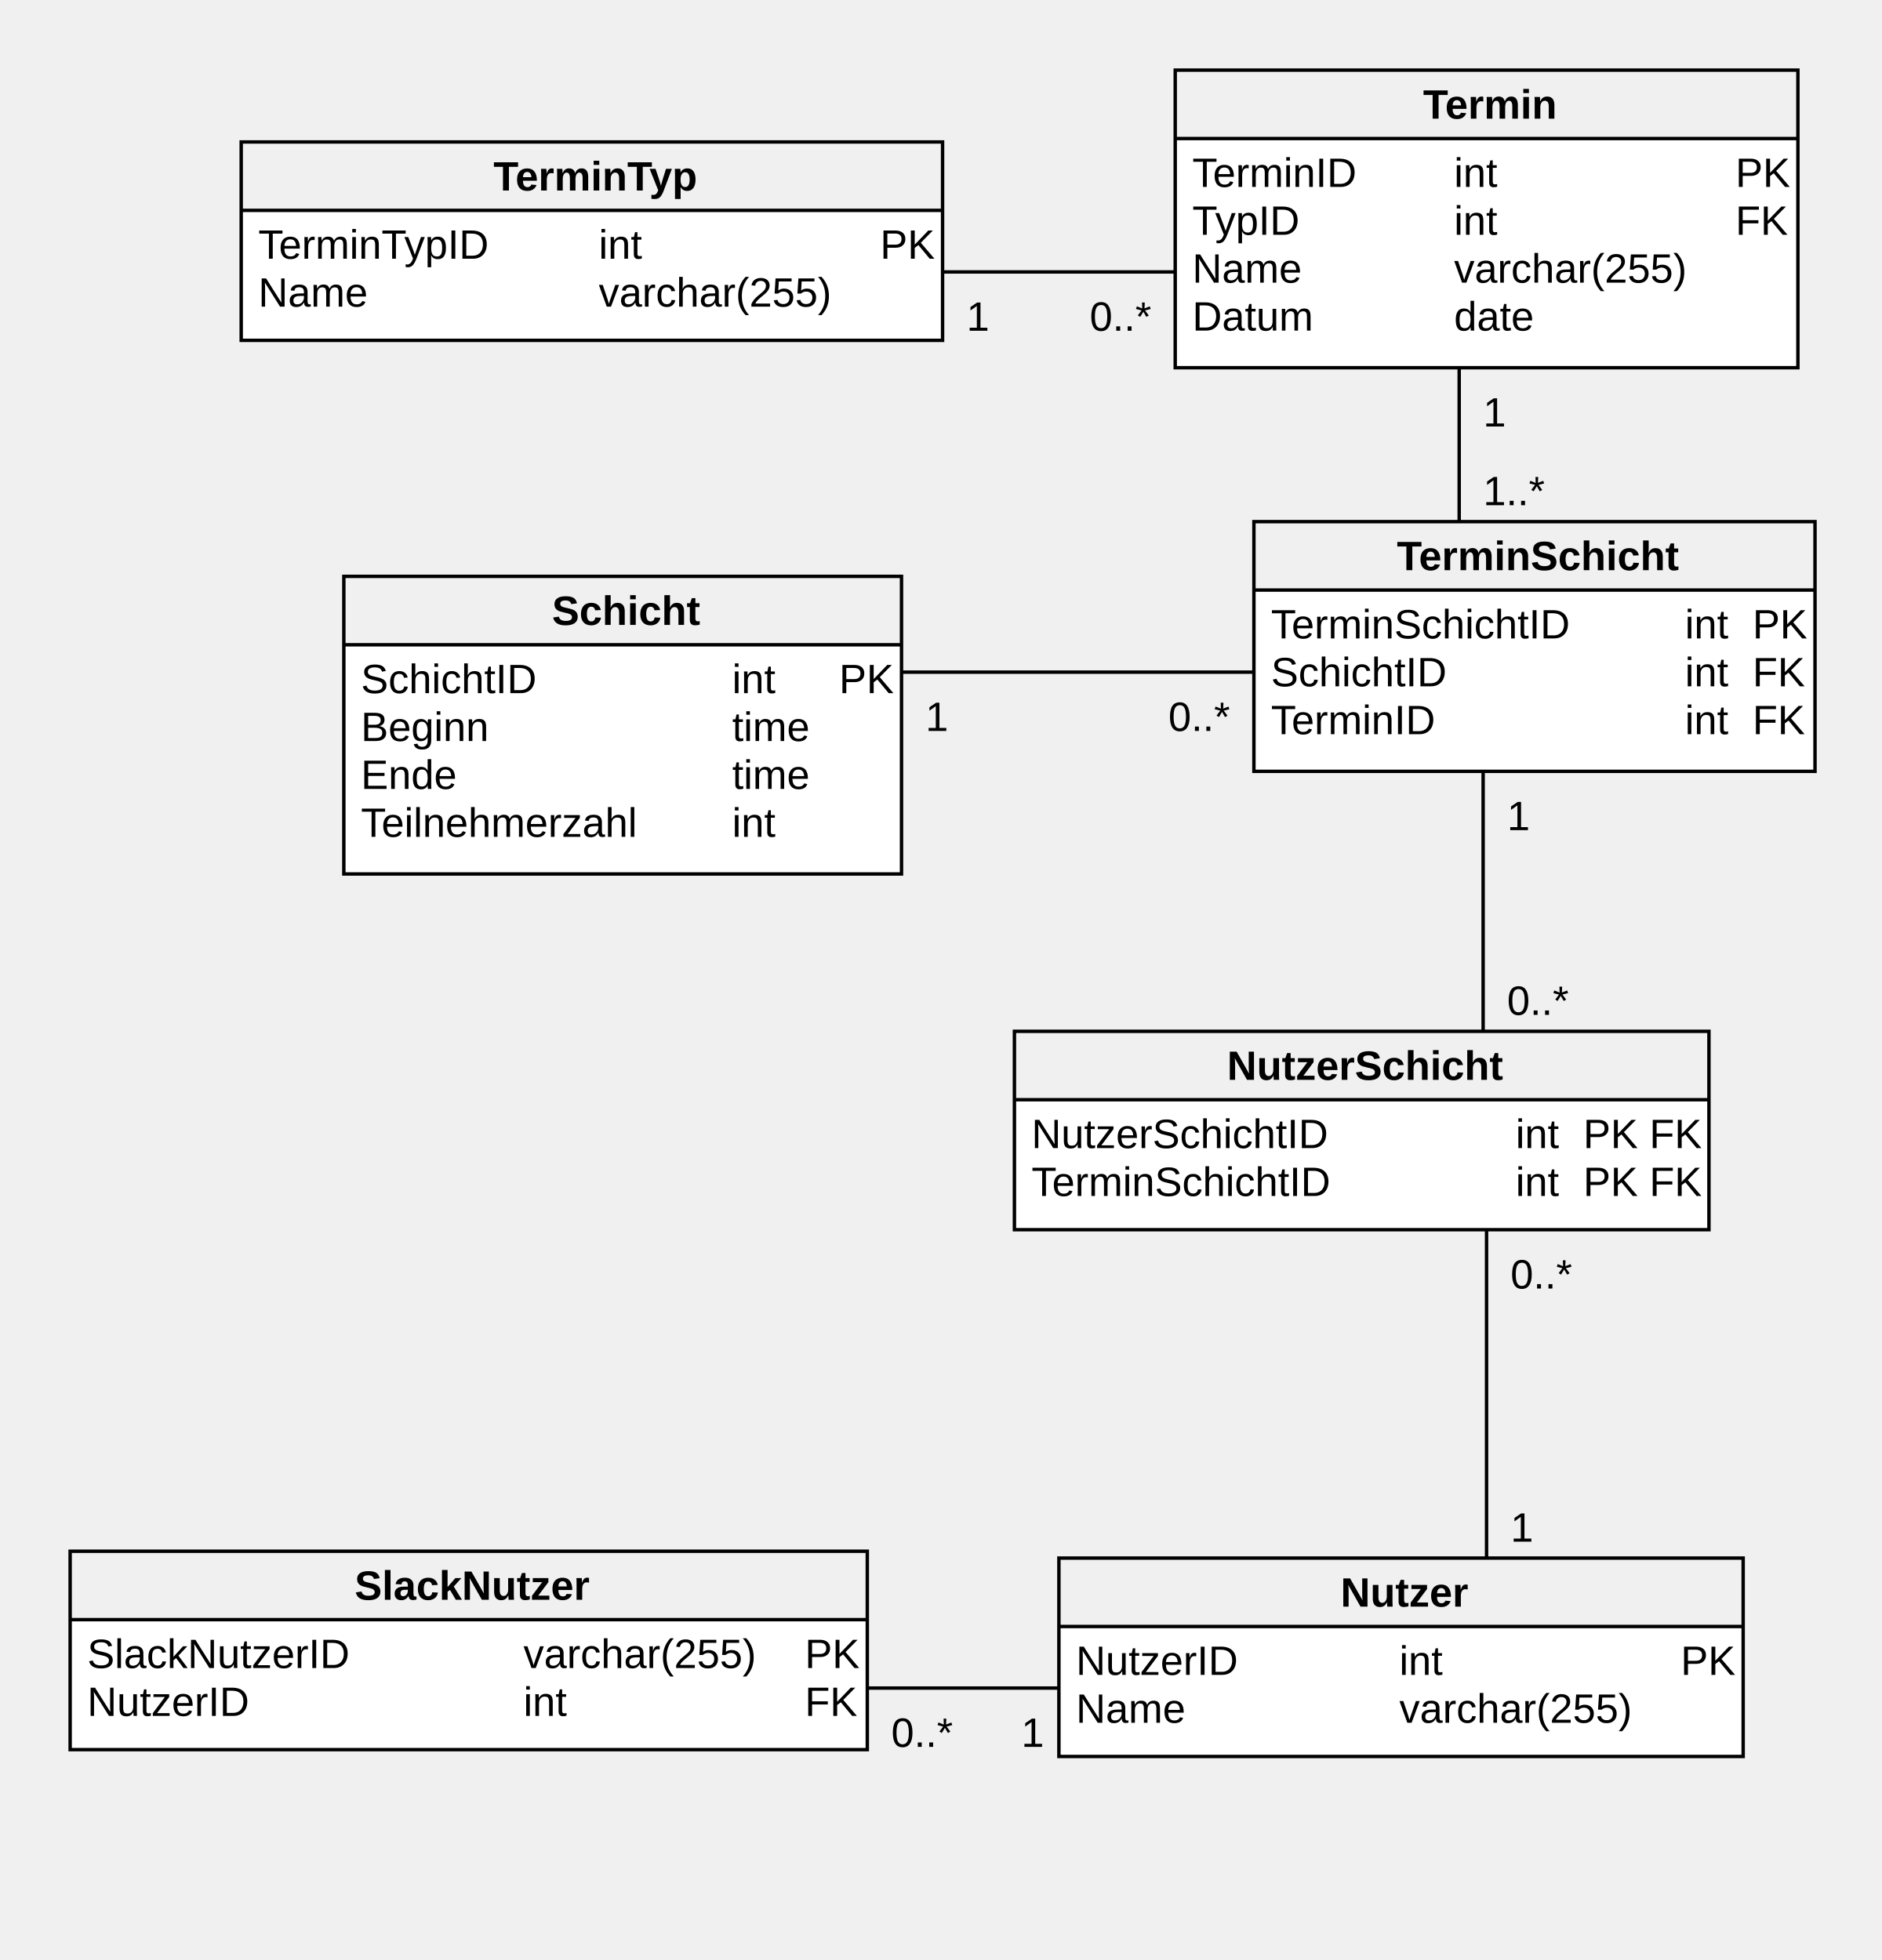
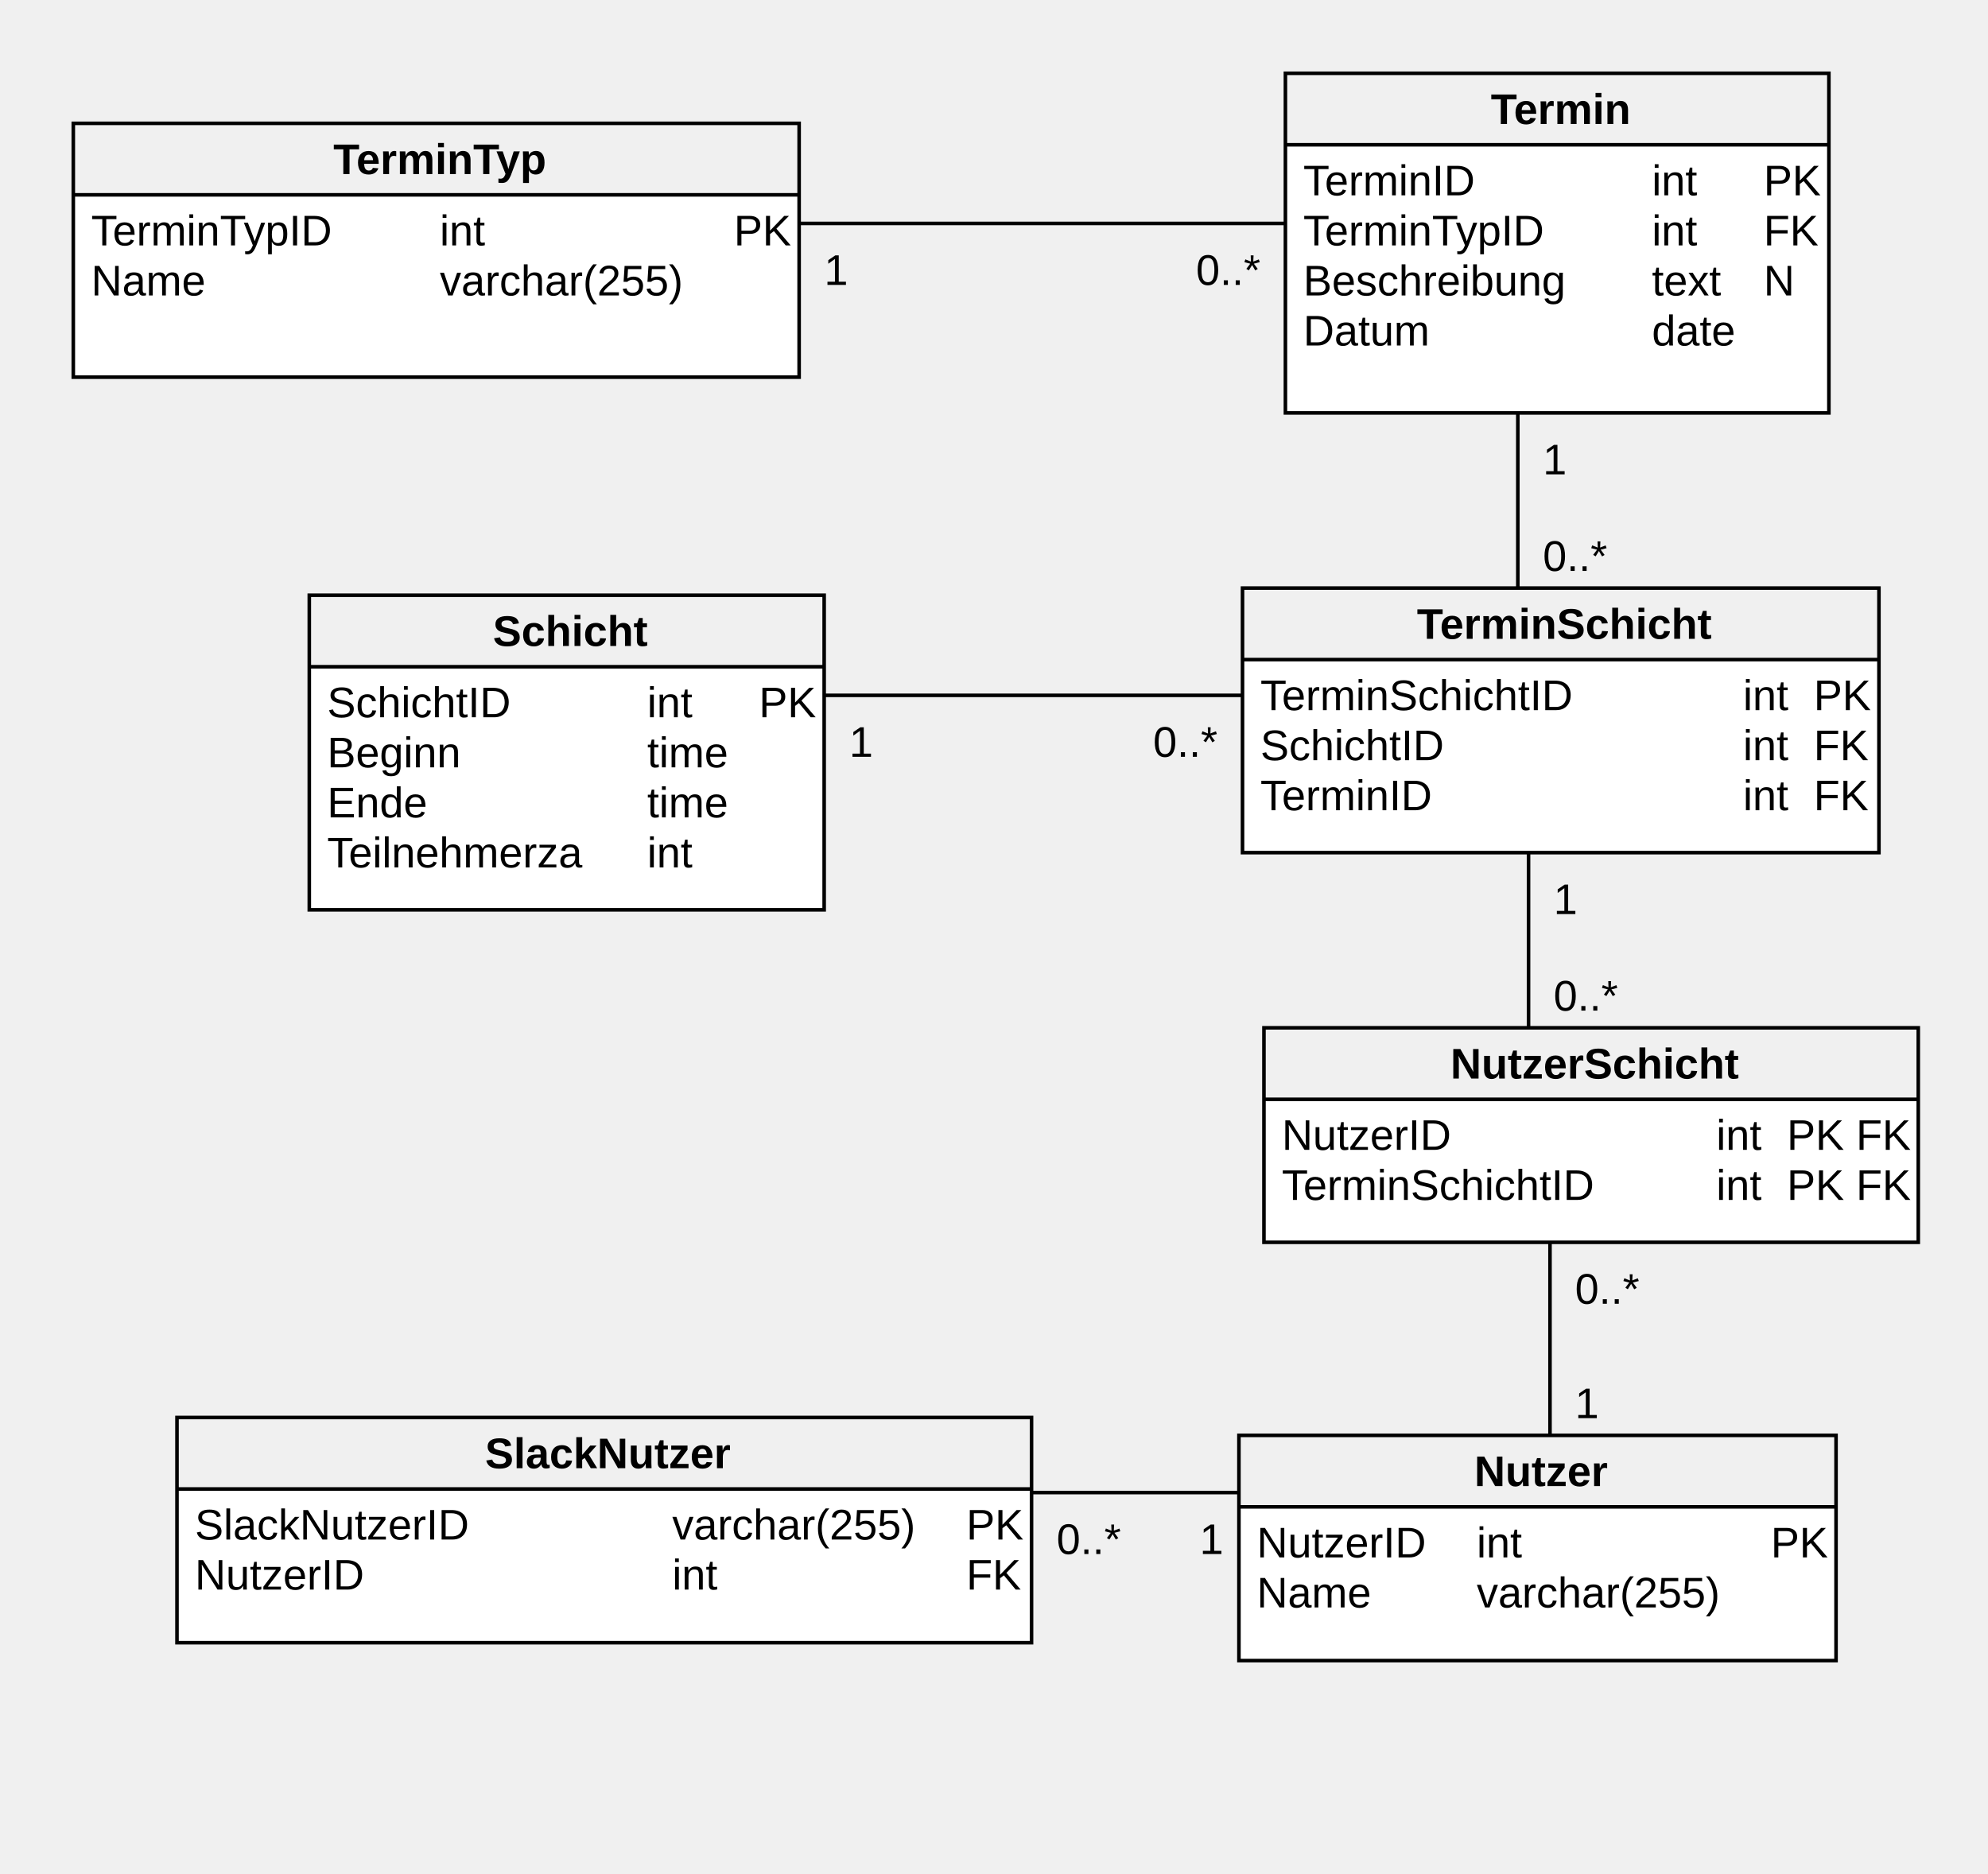
- <svg xmlns="http://www.w3.org/2000/svg" id="svg480" version="1.1" width="550.0" height="573.0">
+ <svg xmlns="http://www.w3.org/2000/svg" height="524.0" width="556.0" version="1.1" id="svg480">
  <defs id="defs484" />
-   <g transform="translate(0.5,0.5)" class="reference" id="g14">
-     <polyline points="118.0,66.0 118.0,79.0 427.0,79.0" id="polyline4" style="fill:none;stroke:#000000;stroke-linejoin:miter" />
-     <g transform="translate(317,85)" id="g8">
-       <text font-size="12" font-weight="400" x="1" y="11.191" id="text6" style="font-weight:400;font-size:12px;font-family:arial, sans-serif;fill:#000000">0..*</text>
-     </g>
-     <g transform="translate(281,85)" id="g12">
-       <text font-size="12" font-weight="400" x="1" y="11.191" id="text10" style="font-weight:400;font-size:12px;font-family:arial, sans-serif;fill:#000000">1</text>
-     </g>
-   </g>
-   <g transform="translate(0.5,0.5)" class="reference" id="g26">
-     <polyline points="236.0,196.0 351.0,196.0 351.0,196.0 384.0,196.0" id="polyline16" style="fill:none;stroke:#000000;stroke-linejoin:miter" />
-     <g transform="translate(340,202)" id="g20">
-       <text font-size="12" font-weight="400" x="1" y="11.191" id="text18" style="font-weight:400;font-size:12px;font-family:arial, sans-serif;fill:#000000">0..*</text>
-     </g>
-     <g transform="translate(269,202)" id="g24">
-       <text font-size="12" font-weight="400" x="1" y="11.191" id="text22" style="font-weight:400;font-size:12px;font-family:arial, sans-serif;fill:#000000">1</text>
-     </g>
-   </g>
-   <g transform="translate(0.5,0.5)" class="reference" id="g38">
-     <polyline points="395.0,481.0 433.0,481.0 433.0,493.0 152.0,493.0" id="polyline28" style="fill:none;stroke:#000000;stroke-linejoin:miter" />
-     <g transform="translate(259,499)" id="g32">
-       <text font-size="12" font-weight="400" x="1" y="11.191" id="text30" style="font-weight:400;font-size:12px;font-family:arial, sans-serif;fill:#000000">0..*</text>
-     </g>
-     <g transform="translate(297,499)" id="g36">
-       <text font-size="12" font-weight="400" x="1" y="11.191" id="text34" style="font-weight:400;font-size:12px;font-family:arial, sans-serif;fill:#000000">1</text>
-     </g>
-   </g>
-   <g transform="translate(0.5,0.5)" class="reference" id="g50">
-     <polyline points="434.0,489.0 434.0,436.0 434.0,436.0 434.0,338.0" id="polyline40" style="fill:none;stroke:#000000;stroke-linejoin:miter" />
-     <g transform="translate(440,365)" id="g44">
-       <text font-size="12" font-weight="400" x="1" y="11.191" id="text42" style="font-weight:400;font-size:12px;font-family:arial, sans-serif;fill:#000000">0..*</text>
-     </g>
-     <g transform="translate(440,439)" id="g48">
-       <text font-size="12" font-weight="400" x="1" y="11.191" id="text46" style="font-weight:400;font-size:12px;font-family:arial, sans-serif;fill:#000000">1</text>
-     </g>
-   </g>
-   <g transform="translate(0.5,0.5)" class="reference" id="g62">
-     <polyline points="457.0,85.0 457.0,91.0 426.0,91.0 426.0,194.0" id="polyline52" style="fill:none;stroke:#000000;stroke-linejoin:miter" />
-     <g transform="translate(432,136)" id="g56">
-       <text font-size="12" font-weight="400" x="1" y="11.191" id="text54" style="font-weight:400;font-size:12px;font-family:arial, sans-serif;fill:#000000">1..*</text>
-     </g>
-     <g transform="translate(432,113)" id="g60">
-       <text font-size="12" font-weight="400" x="1" y="11.191" id="text58" style="font-weight:400;font-size:12px;font-family:arial, sans-serif;fill:#000000">1</text>
-     </g>
-   </g>
-   <g transform="translate(0.5,0.5)" class="reference" id="g74">
-     <polyline points="432.0,205.0 433.0,205.0 433.0,328.0 325.0,328.0" id="polyline64" style="fill:none;stroke:#000000;stroke-linejoin:miter" />
-     <g transform="translate(439,285)" id="g68">
-       <text font-size="12" font-weight="400" x="1" y="11.191" id="text66" style="font-weight:400;font-size:12px;font-family:arial, sans-serif;fill:#000000">0..*</text>
-     </g>
-     <g transform="translate(439,231)" id="g72">
-       <text font-size="12" font-weight="400" x="1" y="11.191" id="text70" style="font-weight:400;font-size:12px;font-family:arial, sans-serif;fill:#000000">1</text>
-     </g>
-   </g>
-   <g class="table" transform="translate(309.5,455.5)" id="g120">
+   <g id="g14" class="reference" transform="translate(0.5,0.5)">
+     <polyline style="fill:none;stroke:#000000;stroke-linejoin:miter" id="polyline4" points="414.0,436.0 433.0,436.0 433.0,315.0 441.0,315.0" />
+     <g id="g8" transform="translate(439,353)">
+       <text style="font-weight:400;font-size:12px;font-family:arial, sans-serif;fill:#000000" id="text6" y="11.191" x="1" font-weight="400" font-size="12">0..*</text>
+     </g>
+     <g id="g12" transform="translate(439,385)">
+       <text style="font-weight:400;font-size:12px;font-family:arial, sans-serif;fill:#000000" id="text10" y="11.191" x="1" font-weight="400" font-size="12">1</text>
+     </g>
+   </g>
+   <g id="g26" class="reference" transform="translate(0.5,0.5)">
+     <polyline style="fill:none;stroke:#000000;stroke-linejoin:miter" id="polyline16" points="435.0,200.0 427.0,200.0 427.0,315.0" />
+     <g id="g20" transform="translate(433,271)">
+       <text style="font-weight:400;font-size:12px;font-family:arial, sans-serif;fill:#000000" id="text18" y="11.191" x="1" font-weight="400" font-size="12">0..*</text>
+     </g>
+     <g id="g24" transform="translate(433,244)">
+       <text style="font-weight:400;font-size:12px;font-family:arial, sans-serif;fill:#000000" id="text22" y="11.191" x="1" font-weight="400" font-size="12">1</text>
+     </g>
+   </g>
+   <g id="g38" class="reference" transform="translate(0.5,0.5)">
+     <polyline style="fill:none;stroke:#000000;stroke-linejoin:miter" id="polyline28" points="414.0,429.0 433.0,429.0 433.0,417.0 165.0,417.0" />
+     <g id="g32" transform="translate(294,423)">
+       <text style="font-weight:400;font-size:12px;font-family:arial, sans-serif;fill:#000000" id="text30" y="11.191" x="1" font-weight="400" font-size="12">0..*</text>
+     </g>
+     <g id="g36" transform="translate(334,423)">
+       <text style="font-weight:400;font-size:12px;font-family:arial, sans-serif;fill:#000000" id="text34" y="11.191" x="1" font-weight="400" font-size="12">1</text>
+     </g>
+   </g>
+   <g id="g50" class="reference" transform="translate(0.5,0.5)">
+     <polyline style="fill:none;stroke:#000000;stroke-linejoin:miter" id="polyline40" points="92.0,62.0 427.0,62.0 427.0,64.0" />
+     <g id="g44" transform="translate(333,68)">
+       <text style="font-weight:400;font-size:12px;font-family:arial, sans-serif;fill:#000000" id="text42" y="11.191" x="1" font-weight="400" font-size="12">0..*</text>
+     </g>
+     <g id="g48" transform="translate(229,68)">
+       <text style="font-weight:400;font-size:12px;font-family:arial, sans-serif;fill:#000000" id="text46" y="11.191" x="1" font-weight="400" font-size="12">1</text>
+     </g>
+   </g>
+   <g id="g62" class="reference" transform="translate(0.5,0.5)">
+     <polyline style="fill:none;stroke:#000000;stroke-linejoin:miter" id="polyline52" points="427.0,58.0 424.0,58.0 424.0,190.0 435.0,190.0" />
+     <g id="g56" transform="translate(430,148)">
+       <text style="font-weight:400;font-size:12px;font-family:arial, sans-serif;fill:#000000" id="text54" y="11.191" x="1" font-weight="400" font-size="12">0..*</text>
+     </g>
+     <g id="g60" transform="translate(430,121)">
+       <text style="font-weight:400;font-size:12px;font-family:arial, sans-serif;fill:#000000" id="text58" y="11.191" x="1" font-weight="400" font-size="12">1</text>
+     </g>
+   </g>
+   <g id="g74" class="reference" transform="translate(0.5,0.5)">
+     <polyline style="fill:none;stroke:#000000;stroke-linejoin:miter" id="polyline64" points="158.0,194.0 434.0,194.0 434.0,200.0" />
+     <g id="g68" transform="translate(321,200)">
+       <text style="font-weight:400;font-size:12px;font-family:arial, sans-serif;fill:#000000" id="text66" y="11.191" x="1" font-weight="400" font-size="12">0..*</text>
+     </g>
+     <g id="g72" transform="translate(236,200)">
+       <text style="font-weight:400;font-size:12px;font-family:arial, sans-serif;fill:#000000" id="text70" y="11.191" x="1" font-weight="400" font-size="12">1</text>
+     </g>
+   </g>
+   <g id="g120" transform="translate(346.5,401.5)" class="table">
    <g id="g78">
-       <rect height="20" width="200" id="rect76" x="0" y="0" style="fill:#f0f0f0" />
+       <rect style="fill:#f0f0f0" y="0" x="0" id="rect76" width="167" height="20" />
    </g>
    <g id="g82">
-       <text font-size="12" font-weight="700" x="101" y="14.191" id="text80" style="font-weight:700;font-size:12px;font-family:arial, sans-serif;text-anchor:middle;fill:#000000">Nutzer</text>
-     </g>
-     <g transform="translate(0,20)" id="g116">
-       <rect height="38" width="200" id="rect84" x="0" y="0" style="fill:#ffffff" />
-       <g transform="translate(4,3)" id="g94">
+       <text style="font-weight:700;font-size:12px;font-family:arial, sans-serif;text-anchor:middle;fill:#000000" id="text80" y="14.191" x="84.5" font-weight="700" font-size="12">Nutzer</text>
+     </g>
+     <g id="g116" transform="translate(0,20)">
+       <rect style="fill:#ffffff" y="0" x="0" id="rect84" width="167" height="43" />
+       <g id="g94" transform="translate(4,3)">
        <g id="g88">
-           <text font-size="12" font-weight="400" x="1" y="11.139" id="text86" style="font-weight:400;font-size:12px;font-family:arial, sans-serif;fill:#000000">NutzerID</text>
-         </g>
-         <g transform="translate(0,14)" id="g92">
-           <text font-size="12" font-weight="400" x="1" y="11.139" id="text90" style="font-weight:400;font-size:12px;font-family:arial, sans-serif;fill:#000000">Name</text>
-         </g>
-       </g>
-       <g transform="translate(98.5,3)" id="g104">
+           <text style="font-weight:400;font-size:12px;font-family:arial, sans-serif;fill:#000000" id="text86" y="11.139" x="1" font-weight="400" font-size="12">NutzerID</text>
+         </g>
+         <g id="g92" transform="translate(0,14)">
+           <text style="font-weight:400;font-size:12px;font-family:arial, sans-serif;fill:#000000" id="text90" y="11.139" x="1" font-weight="400" font-size="12">Name</text>
+         </g>
+       </g>
+       <g id="g104" transform="translate(65.5,3)">
        <g id="g98">
-           <text font-size="12" font-weight="400" x="1" y="11.139" id="text96" style="font-weight:400;font-size:12px;font-family:arial, sans-serif;fill:#000000">int</text>
-         </g>
-         <g transform="translate(0,14)" id="g102">
-           <text font-size="12" font-weight="400" x="1" y="11.139" id="text100" style="font-weight:400;font-size:12px;font-family:arial, sans-serif;fill:#000000">varchar(255)</text>
-         </g>
-       </g>
-       <g transform="translate(180.75,3)" id="g114">
+           <text style="font-weight:400;font-size:12px;font-family:arial, sans-serif;fill:#000000" id="text96" y="11.139" x="1" font-weight="400" font-size="12">int</text>
+         </g>
+         <g id="g102" transform="translate(0,14)">
+           <text style="font-weight:400;font-size:12px;font-family:arial, sans-serif;fill:#000000" id="text100" y="11.139" x="1" font-weight="400" font-size="12">varchar(255)</text>
+         </g>
+       </g>
+       <g id="g114" transform="translate(147.75,3)">
        <g id="g108">
-           <text font-size="12" font-weight="400" x="1" y="11.139" id="text106" style="font-weight:400;font-size:12px;font-family:arial, sans-serif;fill:#000000">PK</text>
-         </g>
-         <g transform="translate(0,14)" id="g112">
-           <text font-size="12" font-weight="400" x="1" y="11.139" id="text110" style="font-weight:400;font-size:12px;font-family:arial, sans-serif;fill:#000000" />
-         </g>
-       </g>
-     </g>
-     <polyline points="0.0,20.0 0.0,0.0 200.0,0.0 200.0,20.0 0.0,20.0 0.0,58.0 200.0,58.0 200.0,20.0" id="polyline118" style="fill:none;stroke:#000000;stroke-linejoin:miter" />
-   </g>
-   <g class="table" transform="translate(343.5,20.5)" id="g190">
+           <text style="font-weight:400;font-size:12px;font-family:arial, sans-serif;fill:#000000" id="text106" y="11.139" x="1" font-weight="400" font-size="12">PK</text>
+         </g>
+         <g id="g112" transform="translate(0,14)">
+           <text style="font-weight:400;font-size:12px;font-family:arial, sans-serif;fill:#000000" id="text110" y="11.139" x="1" font-weight="400" font-size="12" />
+         </g>
+       </g>
+     </g>
+     <polyline style="fill:none;stroke:#000000;stroke-linejoin:miter" id="polyline118" points="0.0,20.0 0.0,0.0 167.0,0.0 167.0,20.0 0.0,20.0 0.0,63.0 167.0,63.0 167.0,20.0" />
+   </g>
+   <g id="g166" transform="translate(353.5,287.5)" class="table">
    <g id="g124">
-       <rect height="20" width="182" id="rect122" x="0" y="0" style="fill:#f0f0f0" />
+       <rect style="fill:#f0f0f0" y="0" x="0" id="rect122" width="183" height="20" />
    </g>
    <g id="g128">
-       <text font-size="12" font-weight="700" x="92" y="14.191" id="text126" style="font-weight:700;font-size:12px;font-family:arial, sans-serif;text-anchor:middle;fill:#000000">Termin</text>
-     </g>
-     <g transform="translate(0,20)" id="g186">
-       <rect height="67" width="182" id="rect130" x="0" y="0" style="fill:#ffffff" />
-       <g transform="translate(4,3)" id="g148">
+       <text style="font-weight:700;font-size:12px;font-family:arial, sans-serif;text-anchor:middle;fill:#000000" id="text126" y="14.191" x="92.5" font-weight="700" font-size="12">NutzerSchicht</text>
+     </g>
+     <g id="g162" transform="translate(0,20)">
+       <rect style="fill:#ffffff" y="0" x="0" id="rect130" width="183" height="40" />
+       <g id="g140" transform="translate(4,3)">
        <g id="g134">
-           <text font-size="12" font-weight="400" x="1" y="11.139" id="text132" style="font-weight:400;font-size:12px;font-family:arial, sans-serif;fill:#000000">TerminID</text>
-         </g>
-         <g transform="translate(0,14)" id="g138">
-           <text font-size="12" font-weight="400" x="1" y="11.139" id="text136" style="font-weight:400;font-size:12px;font-family:arial, sans-serif;fill:#000000">TypID</text>
-         </g>
-         <g transform="translate(0,28)" id="g142">
-           <text font-size="12" font-weight="400" x="1" y="11.139" id="text140" style="font-weight:400;font-size:12px;font-family:arial, sans-serif;fill:#000000">Name</text>
-         </g>
-         <g transform="translate(0,42)" id="g146">
-           <text font-size="12" font-weight="400" x="1" y="11.139" id="text144" style="font-weight:400;font-size:12px;font-family:arial, sans-serif;fill:#000000">Datum</text>
-         </g>
-       </g>
-       <g transform="translate(80.5,3)" id="g166">
-         <g id="g152">
-           <text font-size="12" font-weight="400" x="1" y="11.139" id="text150" style="font-weight:400;font-size:12px;font-family:arial, sans-serif;fill:#000000">int</text>
-         </g>
-         <g transform="translate(0,14)" id="g156">
-           <text font-size="12" font-weight="400" x="1" y="11.139" id="text154" style="font-weight:400;font-size:12px;font-family:arial, sans-serif;fill:#000000">int</text>
-         </g>
-         <g transform="translate(0,28)" id="g160">
-           <text font-size="12" font-weight="400" x="1" y="11.139" id="text158" style="font-weight:400;font-size:12px;font-family:arial, sans-serif;fill:#000000">varchar(255)</text>
-         </g>
-         <g transform="translate(0,42)" id="g164">
-           <text font-size="12" font-weight="400" x="1" y="11.139" id="text162" style="font-weight:400;font-size:12px;font-family:arial, sans-serif;fill:#000000">date</text>
-         </g>
-       </g>
-       <g transform="translate(162.75,3)" id="g184">
-         <g id="g170">
-           <text font-size="12" font-weight="400" x="1" y="11.139" id="text168" style="font-weight:400;font-size:12px;font-family:arial, sans-serif;fill:#000000">PK</text>
-         </g>
-         <g transform="translate(0,14)" id="g174">
-           <text font-size="12" font-weight="400" x="1" y="11.139" id="text172" style="font-weight:400;font-size:12px;font-family:arial, sans-serif;fill:#000000">FK</text>
-         </g>
-         <g transform="translate(0,28)" id="g178">
-           <text font-size="12" font-weight="400" x="1" y="11.139" id="text176" style="font-weight:400;font-size:12px;font-family:arial, sans-serif;fill:#000000" />
-         </g>
-         <g transform="translate(0,42)" id="g182">
-           <text font-size="12" font-weight="400" x="1" y="11.139" id="text180" style="font-weight:400;font-size:12px;font-family:arial, sans-serif;fill:#000000" />
-         </g>
-       </g>
-     </g>
-     <polyline points="0.0,20.0 0.0,0.0 182.0,0.0 182.0,20.0 0.0,20.0 0.0,87.0 182.0,87.0 182.0,20.0" id="polyline188" style="fill:none;stroke:#000000;stroke-linejoin:miter" />
-   </g>
-   <g class="table" transform="translate(100.5,168.5)" id="g260">
-     <g id="g194">
-       <rect height="20" width="163" id="rect192" x="0" y="0" style="fill:#f0f0f0" />
-     </g>
-     <g id="g198">
-       <text font-size="12" font-weight="700" x="82.5" y="14.191" id="text196" style="font-weight:700;font-size:12px;font-family:arial, sans-serif;text-anchor:middle;fill:#000000">Schicht</text>
-     </g>
-     <g transform="translate(0,20)" id="g256">
-       <rect height="67" width="163" id="rect200" x="0" y="0" style="fill:#ffffff" />
-       <g transform="translate(4,3)" id="g218">
-         <g id="g204">
-           <text font-size="12" font-weight="400" x="1" y="11.139" id="text202" style="font-weight:400;font-size:12px;font-family:arial, sans-serif;fill:#000000">SchichtID</text>
-         </g>
-         <g transform="translate(0,14)" id="g208">
-           <text font-size="12" font-weight="400" x="1" y="11.139" id="text206" style="font-weight:400;font-size:12px;font-family:arial, sans-serif;fill:#000000">Beginn</text>
-         </g>
-         <g transform="translate(0,28)" id="g212">
-           <text font-size="12" font-weight="400" x="1" y="11.139" id="text210" style="font-weight:400;font-size:12px;font-family:arial, sans-serif;fill:#000000">Ende</text>
-         </g>
-         <g transform="translate(0,42)" id="g216">
-           <text font-size="12" font-weight="400" x="1" y="11.139" id="text214" style="font-weight:400;font-size:12px;font-family:arial, sans-serif;fill:#000000">Teilnehmerzahl</text>
-         </g>
-       </g>
-       <g transform="translate(112.5,3)" id="g236">
-         <g id="g222">
-           <text font-size="12" font-weight="400" x="1" y="11.139" id="text220" style="font-weight:400;font-size:12px;font-family:arial, sans-serif;fill:#000000">int</text>
-         </g>
-         <g transform="translate(0,14)" id="g226">
-           <text font-size="12" font-weight="400" x="1" y="11.139" id="text224" style="font-weight:400;font-size:12px;font-family:arial, sans-serif;fill:#000000">time</text>
-         </g>
-         <g transform="translate(0,28)" id="g230">
-           <text font-size="12" font-weight="400" x="1" y="11.139" id="text228" style="font-weight:400;font-size:12px;font-family:arial, sans-serif;fill:#000000">time</text>
-         </g>
-         <g transform="translate(0,42)" id="g234">
-           <text font-size="12" font-weight="400" x="1" y="11.139" id="text232" style="font-weight:400;font-size:12px;font-family:arial, sans-serif;fill:#000000">int</text>
-         </g>
-       </g>
-       <g transform="translate(143.75,3)" id="g254">
-         <g id="g240">
-           <text font-size="12" font-weight="400" x="1" y="11.139" id="text238" style="font-weight:400;font-size:12px;font-family:arial, sans-serif;fill:#000000">PK</text>
-         </g>
-         <g transform="translate(0,14)" id="g244">
-           <text font-size="12" font-weight="400" x="1" y="11.139" id="text242" style="font-weight:400;font-size:12px;font-family:arial, sans-serif;fill:#000000" />
-         </g>
-         <g transform="translate(0,28)" id="g248">
-           <text font-size="12" font-weight="400" x="1" y="11.139" id="text246" style="font-weight:400;font-size:12px;font-family:arial, sans-serif;fill:#000000" />
-         </g>
-         <g transform="translate(0,42)" id="g252">
-           <text font-size="12" font-weight="400" x="1" y="11.139" id="text250" style="font-weight:400;font-size:12px;font-family:arial, sans-serif;fill:#000000" />
-         </g>
-       </g>
-     </g>
-     <polyline points="0.0,20.0 0.0,0.0 163.0,0.0 163.0,20.0 0.0,20.0 0.0,87.0 163.0,87.0 163.0,20.0" id="polyline258" style="fill:none;stroke:#000000;stroke-linejoin:miter" />
-   </g>
-   <g class="table" transform="translate(70.5,41.5)" id="g306">
-     <g id="g264">
-       <rect height="20" width="205" id="rect262" x="0" y="0" style="fill:#f0f0f0" />
-     </g>
-     <g id="g268">
-       <text font-size="12" font-weight="700" x="103.5" y="14.191" id="text266" style="font-weight:700;font-size:12px;font-family:arial, sans-serif;text-anchor:middle;fill:#000000">TerminTyp</text>
-     </g>
-     <g transform="translate(0,20)" id="g302">
-       <rect height="38" width="205" id="rect270" x="0" y="0" style="fill:#ffffff" />
-       <g transform="translate(4,3)" id="g280">
-         <g id="g274">
-           <text font-size="12" font-weight="400" x="1" y="11.139" id="text272" style="font-weight:400;font-size:12px;font-family:arial, sans-serif;fill:#000000">TerminTypID</text>
-         </g>
-         <g transform="translate(0,14)" id="g278">
-           <text font-size="12" font-weight="400" x="1" y="11.139" id="text276" style="font-weight:400;font-size:12px;font-family:arial, sans-serif;fill:#000000">Name</text>
-         </g>
-       </g>
-       <g transform="translate(103.5,3)" id="g290">
-         <g id="g284">
-           <text font-size="12" font-weight="400" x="1" y="11.139" id="text282" style="font-weight:400;font-size:12px;font-family:arial, sans-serif;fill:#000000">int</text>
-         </g>
-         <g transform="translate(0,14)" id="g288">
-           <text font-size="12" font-weight="400" x="1" y="11.139" id="text286" style="font-weight:400;font-size:12px;font-family:arial, sans-serif;fill:#000000">varchar(255)</text>
-         </g>
-       </g>
-       <g transform="translate(185.75,3)" id="g300">
-         <g id="g294">
-           <text font-size="12" font-weight="400" x="1" y="11.139" id="text292" style="font-weight:400;font-size:12px;font-family:arial, sans-serif;fill:#000000">PK</text>
-         </g>
-         <g transform="translate(0,14)" id="g298">
-           <text font-size="12" font-weight="400" x="1" y="11.139" id="text296" style="font-weight:400;font-size:12px;font-family:arial, sans-serif;fill:#000000" />
-         </g>
-       </g>
-     </g>
-     <polyline points="0.0,20.0 0.0,0.0 205.0,0.0 205.0,20.0 0.0,20.0 0.0,58.0 205.0,58.0 205.0,20.0" id="polyline304" style="fill:none;stroke:#000000;stroke-linejoin:miter" />
-   </g>
-   <g class="table" transform="translate(366.5,152.5)" id="g364">
-     <g id="g310">
-       <rect height="20" width="164" id="rect308" x="0" y="0" style="fill:#f0f0f0" />
-     </g>
-     <g id="g314">
-       <text font-size="12" font-weight="700" x="83" y="14.191" id="text312" style="font-weight:700;font-size:12px;font-family:arial, sans-serif;text-anchor:middle;fill:#000000">TerminSchicht</text>
-     </g>
-     <g transform="translate(0,20)" id="g360">
-       <rect height="53" width="164" id="rect316" x="0" y="0" style="fill:#ffffff" />
-       <g transform="translate(4,3)" id="g330">
-         <g id="g320">
-           <text font-size="12" font-weight="400" x="1" y="11.139" id="text318" style="font-weight:400;font-size:12px;font-family:arial, sans-serif;fill:#000000">TerminSchichtID</text>
-         </g>
-         <g transform="translate(0,14)" id="g324">
-           <text font-size="12" font-weight="400" x="1" y="11.139" id="text322" style="font-weight:400;font-size:12px;font-family:arial, sans-serif;fill:#000000">SchichtID</text>
-         </g>
-         <g transform="translate(0,28)" id="g328">
-           <text font-size="12" font-weight="400" x="1" y="11.139" id="text326" style="font-weight:400;font-size:12px;font-family:arial, sans-serif;fill:#000000">TerminID</text>
-         </g>
-       </g>
-       <g transform="translate(125,3)" id="g344">
-         <g id="g334">
-           <text font-size="12" font-weight="400" x="1" y="11.139" id="text332" style="font-weight:400;font-size:12px;font-family:arial, sans-serif;fill:#000000">int</text>
-         </g>
-         <g transform="translate(0,14)" id="g338">
-           <text font-size="12" font-weight="400" x="1" y="11.139" id="text336" style="font-weight:400;font-size:12px;font-family:arial, sans-serif;fill:#000000">int</text>
-         </g>
-         <g transform="translate(0,28)" id="g342">
-           <text font-size="12" font-weight="400" x="1" y="11.139" id="text340" style="font-weight:400;font-size:12px;font-family:arial, sans-serif;fill:#000000">int</text>
-         </g>
-       </g>
-       <g transform="translate(144.75,3)" id="g358">
-         <g id="g348">
-           <text font-size="12" font-weight="400" x="1" y="11.139" id="text346" style="font-weight:400;font-size:12px;font-family:arial, sans-serif;fill:#000000">PK</text>
-         </g>
-         <g transform="translate(0,14)" id="g352">
-           <text font-size="12" font-weight="400" x="1" y="11.139" id="text350" style="font-weight:400;font-size:12px;font-family:arial, sans-serif;fill:#000000">FK</text>
-         </g>
-         <g transform="translate(0,28)" id="g356">
-           <text font-size="12" font-weight="400" x="1" y="11.139" id="text354" style="font-weight:400;font-size:12px;font-family:arial, sans-serif;fill:#000000">FK</text>
-         </g>
-       </g>
-     </g>
-     <polyline points="0.0,20.0 0.0,0.0 164.0,0.0 164.0,20.0 0.0,20.0 0.0,73.0 164.0,73.0 164.0,20.0" id="polyline362" style="fill:none;stroke:#000000;stroke-linejoin:miter" />
-   </g>
-   <g class="table" transform="translate(296.5,301.5)" id="g410">
-     <g id="g368">
-       <rect height="20" width="203" id="rect366" x="0" y="0" style="fill:#f0f0f0" />
-     </g>
-     <g id="g372">
-       <text font-size="12" font-weight="700" x="102.5" y="14.191" id="text370" style="font-weight:700;font-size:12px;font-family:arial, sans-serif;text-anchor:middle;fill:#000000">NutzerSchicht</text>
-     </g>
-     <g transform="translate(0,20)" id="g406">
-       <rect height="38" width="203" id="rect374" x="0" y="0" style="fill:#ffffff" />
-       <g transform="translate(4,3)" id="g384">
-         <g id="g378">
-           <text font-size="12" font-weight="400" x="1" y="11.139" id="text376" style="font-weight:400;font-size:12px;font-family:arial, sans-serif;fill:#000000">NutzerSchichtID</text>
-         </g>
-         <g transform="translate(0,14)" id="g382">
-           <text font-size="12" font-weight="400" x="1" y="11.139" id="text380" style="font-weight:400;font-size:12px;font-family:arial, sans-serif;fill:#000000">TerminSchichtID</text>
-         </g>
-       </g>
-       <g transform="translate(145.5,3)" id="g394">
-         <g id="g388">
-           <text font-size="12" font-weight="400" x="1" y="11.139" id="text386" style="font-weight:400;font-size:12px;font-family:arial, sans-serif;fill:#000000">int</text>
-         </g>
-         <g transform="translate(0,14)" id="g392">
-           <text font-size="12" font-weight="400" x="1" y="11.139" id="text390" style="font-weight:400;font-size:12px;font-family:arial, sans-serif;fill:#000000">int</text>
-         </g>
-       </g>
-       <g transform="translate(165.25,3)" id="g404">
-         <g id="g398">
-           <text font-size="12" font-weight="400" x="1" y="11.139" id="text396" style="font-weight:400;font-size:12px;font-family:arial, sans-serif;fill:#000000">PK FK</text>
-         </g>
-         <g transform="translate(0,14)" id="g402">
-           <text font-size="12" font-weight="400" x="1" y="11.139" id="text400" style="font-weight:400;font-size:12px;font-family:arial, sans-serif;fill:#000000">PK FK</text>
-         </g>
-       </g>
-     </g>
-     <polyline points="0.0,20.0 0.0,0.0 203.0,0.0 203.0,20.0 0.0,20.0 0.0,58.0 203.0,58.0 203.0,20.0" id="polyline408" style="fill:none;stroke:#000000;stroke-linejoin:miter" />
-   </g>
-   <g class="table" transform="translate(20.5,453.5)" id="g456">
+           <text style="font-weight:400;font-size:12px;font-family:arial, sans-serif;fill:#000000" id="text132" y="11.139" x="1" font-weight="400" font-size="12">NutzerID</text>
+         </g>
+         <g id="g138" transform="translate(0,14)">
+           <text style="font-weight:400;font-size:12px;font-family:arial, sans-serif;fill:#000000" id="text136" y="11.139" x="1" font-weight="400" font-size="12">TerminSchichtID</text>
+         </g>
+       </g>
+       <g id="g150" transform="translate(125.5,3)">
+         <g id="g144">
+           <text style="font-weight:400;font-size:12px;font-family:arial, sans-serif;fill:#000000" id="text142" y="11.139" x="1" font-weight="400" font-size="12">int</text>
+         </g>
+         <g id="g148" transform="translate(0,14)">
+           <text style="font-weight:400;font-size:12px;font-family:arial, sans-serif;fill:#000000" id="text146" y="11.139" x="1" font-weight="400" font-size="12">int</text>
+         </g>
+       </g>
+       <g id="g160" transform="translate(145.25,3)">
+         <g id="g154">
+           <text style="font-weight:400;font-size:12px;font-family:arial, sans-serif;fill:#000000" id="text152" y="11.139" x="1" font-weight="400" font-size="12">PK FK</text>
+         </g>
+         <g id="g158" transform="translate(0,14)">
+           <text style="font-weight:400;font-size:12px;font-family:arial, sans-serif;fill:#000000" id="text156" y="11.139" x="1" font-weight="400" font-size="12">PK FK</text>
+         </g>
+       </g>
+     </g>
+     <polyline style="fill:none;stroke:#000000;stroke-linejoin:miter" id="polyline164" points="0.0,20.0 0.0,0.0 183.0,0.0 183.0,20.0 0.0,20.0 0.0,60.0 183.0,60.0 183.0,20.0" />
+   </g>
+   <g id="g236" transform="translate(86.5,166.5)" class="table">
+     <g id="g170">
+       <rect style="fill:#f0f0f0" y="0" x="0" id="rect168" width="144" height="20" />
+     </g>
+     <g id="g174">
+       <text style="font-weight:700;font-size:12px;font-family:arial, sans-serif;text-anchor:middle;fill:#000000" id="text172" y="14.191" x="73" font-weight="700" font-size="12">Schicht</text>
+     </g>
+     <g id="g232" transform="translate(0,20)">
+       <rect style="fill:#ffffff" y="0" x="0" id="rect176" width="144" height="68" />
+       <g id="g194" transform="translate(4,3)">
+         <g id="g180">
+           <text style="font-weight:400;font-size:12px;font-family:arial, sans-serif;fill:#000000" id="text178" y="11.139" x="1" font-weight="400" font-size="12">SchichtID</text>
+         </g>
+         <g id="g184" transform="translate(0,14)">
+           <text style="font-weight:400;font-size:12px;font-family:arial, sans-serif;fill:#000000" id="text182" y="11.139" x="1" font-weight="400" font-size="12">Beginn</text>
+         </g>
+         <g id="g188" transform="translate(0,28)">
+           <text style="font-weight:400;font-size:12px;font-family:arial, sans-serif;fill:#000000" id="text186" y="11.139" x="1" font-weight="400" font-size="12">Ende</text>
+         </g>
+         <g id="g192" transform="translate(0,42)">
+           <text style="font-weight:400;font-size:12px;font-family:arial, sans-serif;fill:#000000" id="text190" y="11.139" x="1" font-weight="400" font-size="12">Teilnehmerza</text>
+         </g>
+       </g>
+       <g id="g212" transform="translate(93.5,3)">
+         <g id="g198">
+           <text style="font-weight:400;font-size:12px;font-family:arial, sans-serif;fill:#000000" id="text196" y="11.139" x="1" font-weight="400" font-size="12">int</text>
+         </g>
+         <g id="g202" transform="translate(0,14)">
+           <text style="font-weight:400;font-size:12px;font-family:arial, sans-serif;fill:#000000" id="text200" y="11.139" x="1" font-weight="400" font-size="12">time</text>
+         </g>
+         <g id="g206" transform="translate(0,28)">
+           <text style="font-weight:400;font-size:12px;font-family:arial, sans-serif;fill:#000000" id="text204" y="11.139" x="1" font-weight="400" font-size="12">time</text>
+         </g>
+         <g id="g210" transform="translate(0,42)">
+           <text style="font-weight:400;font-size:12px;font-family:arial, sans-serif;fill:#000000" id="text208" y="11.139" x="1" font-weight="400" font-size="12">int</text>
+         </g>
+       </g>
+       <g id="g230" transform="translate(124.75,3)">
+         <g id="g216">
+           <text style="font-weight:400;font-size:12px;font-family:arial, sans-serif;fill:#000000" id="text214" y="11.139" x="1" font-weight="400" font-size="12">PK</text>
+         </g>
+         <g id="g220" transform="translate(0,14)">
+           <text style="font-weight:400;font-size:12px;font-family:arial, sans-serif;fill:#000000" id="text218" y="11.139" x="1" font-weight="400" font-size="12" />
+         </g>
+         <g id="g224" transform="translate(0,28)">
+           <text style="font-weight:400;font-size:12px;font-family:arial, sans-serif;fill:#000000" id="text222" y="11.139" x="1" font-weight="400" font-size="12" />
+         </g>
+         <g id="g228" transform="translate(0,42)">
+           <text style="font-weight:400;font-size:12px;font-family:arial, sans-serif;fill:#000000" id="text226" y="11.139" x="1" font-weight="400" font-size="12" />
+         </g>
+       </g>
+     </g>
+     <polyline style="fill:none;stroke:#000000;stroke-linejoin:miter" id="polyline234" points="0.0,20.0 0.0,0.0 144.0,0.0 144.0,20.0 0.0,20.0 0.0,88.0 144.0,88.0 144.0,20.0" />
+   </g>
+   <g id="g282" transform="translate(49.5,396.5)" class="table">
+     <g id="g240">
+       <rect style="fill:#f0f0f0" y="0" x="0" id="rect238" width="239" height="20" />
+     </g>
+     <g id="g244">
+       <text style="font-weight:700;font-size:12px;font-family:arial, sans-serif;text-anchor:middle;fill:#000000" id="text242" y="14.191" x="120.5" font-weight="700" font-size="12">SlackNutzer</text>
+     </g>
+     <g id="g278" transform="translate(0,20)">
+       <rect style="fill:#ffffff" y="0" x="0" id="rect246" width="239" height="43" />
+       <g id="g256" transform="translate(4,3)">
+         <g id="g250">
+           <text style="font-weight:400;font-size:12px;font-family:arial, sans-serif;fill:#000000" id="text248" y="11.139" x="1" font-weight="400" font-size="12">SlackNutzerID</text>
+         </g>
+         <g id="g254" transform="translate(0,14)">
+           <text style="font-weight:400;font-size:12px;font-family:arial, sans-serif;fill:#000000" id="text252" y="11.139" x="1" font-weight="400" font-size="12">NutzerID</text>
+         </g>
+       </g>
+       <g id="g266" transform="translate(137.5,3)">
+         <g id="g260">
+           <text style="font-weight:400;font-size:12px;font-family:arial, sans-serif;fill:#000000" id="text258" y="11.139" x="1" font-weight="400" font-size="12">varchar(255)</text>
+         </g>
+         <g id="g264" transform="translate(0,14)">
+           <text style="font-weight:400;font-size:12px;font-family:arial, sans-serif;fill:#000000" id="text262" y="11.139" x="1" font-weight="400" font-size="12">int</text>
+         </g>
+       </g>
+       <g id="g276" transform="translate(219.75,3)">
+         <g id="g270">
+           <text style="font-weight:400;font-size:12px;font-family:arial, sans-serif;fill:#000000" id="text268" y="11.139" x="1" font-weight="400" font-size="12">PK</text>
+         </g>
+         <g id="g274" transform="translate(0,14)">
+           <text style="font-weight:400;font-size:12px;font-family:arial, sans-serif;fill:#000000" id="text272" y="11.139" x="1" font-weight="400" font-size="12">FK</text>
+         </g>
+       </g>
+     </g>
+     <polyline style="fill:none;stroke:#000000;stroke-linejoin:miter" id="polyline280" points="0.0,20.0 0.0,0.0 239.0,0.0 239.0,20.0 0.0,20.0 0.0,63.0 239.0,63.0 239.0,20.0" />
+   </g>
+   <g id="g352" transform="translate(359.5,20.5)" class="table">
+     <g id="g286">
+       <rect style="fill:#f0f0f0" y="0" x="0" id="rect284" width="152" height="20" />
+     </g>
+     <g id="g290">
+       <text style="font-weight:700;font-size:12px;font-family:arial, sans-serif;text-anchor:middle;fill:#000000" id="text288" y="14.191" x="77" font-weight="700" font-size="12">Termin</text>
+     </g>
+     <g id="g348" transform="translate(0,20)">
+       <rect style="fill:#ffffff" y="0" x="0" id="rect292" width="152" height="75" />
+       <g id="g310" transform="translate(4,3)">
+         <g id="g296">
+           <text style="font-weight:400;font-size:12px;font-family:arial, sans-serif;fill:#000000" id="text294" y="11.139" x="1" font-weight="400" font-size="12">TerminID</text>
+         </g>
+         <g id="g300" transform="translate(0,14)">
+           <text style="font-weight:400;font-size:12px;font-family:arial, sans-serif;fill:#000000" id="text298" y="11.139" x="1" font-weight="400" font-size="12">TerminTypID</text>
+         </g>
+         <g id="g304" transform="translate(0,28)">
+           <text style="font-weight:400;font-size:12px;font-family:arial, sans-serif;fill:#000000" id="text302" y="11.139" x="1" font-weight="400" font-size="12">Beschreibung</text>
+         </g>
+         <g id="g308" transform="translate(0,42)">
+           <text style="font-weight:400;font-size:12px;font-family:arial, sans-serif;fill:#000000" id="text306" y="11.139" x="1" font-weight="400" font-size="12">Datum</text>
+         </g>
+       </g>
+       <g id="g328" transform="translate(101.5,3)">
+         <g id="g314">
+           <text style="font-weight:400;font-size:12px;font-family:arial, sans-serif;fill:#000000" id="text312" y="11.139" x="1" font-weight="400" font-size="12">int</text>
+         </g>
+         <g id="g318" transform="translate(0,14)">
+           <text style="font-weight:400;font-size:12px;font-family:arial, sans-serif;fill:#000000" id="text316" y="11.139" x="1" font-weight="400" font-size="12">int</text>
+         </g>
+         <g id="g322" transform="translate(0,28)">
+           <text style="font-weight:400;font-size:12px;font-family:arial, sans-serif;fill:#000000" id="text320" y="11.139" x="1" font-weight="400" font-size="12">text</text>
+         </g>
+         <g id="g326" transform="translate(0,42)">
+           <text style="font-weight:400;font-size:12px;font-family:arial, sans-serif;fill:#000000" id="text324" y="11.139" x="1" font-weight="400" font-size="12">date</text>
+         </g>
+       </g>
+       <g id="g346" transform="translate(132.75,3)">
+         <g id="g332">
+           <text style="font-weight:400;font-size:12px;font-family:arial, sans-serif;fill:#000000" id="text330" y="11.139" x="1" font-weight="400" font-size="12">PK</text>
+         </g>
+         <g id="g336" transform="translate(0,14)">
+           <text style="font-weight:400;font-size:12px;font-family:arial, sans-serif;fill:#000000" id="text334" y="11.139" x="1" font-weight="400" font-size="12">FK</text>
+         </g>
+         <g id="g340" transform="translate(0,28)">
+           <text style="font-weight:400;font-size:12px;font-family:arial, sans-serif;fill:#000000" id="text338" y="11.139" x="1" font-weight="400" font-size="12">N</text>
+         </g>
+         <g id="g344" transform="translate(0,42)">
+           <text style="font-weight:400;font-size:12px;font-family:arial, sans-serif;fill:#000000" id="text342" y="11.139" x="1" font-weight="400" font-size="12" />
+         </g>
+       </g>
+     </g>
+     <polyline style="fill:none;stroke:#000000;stroke-linejoin:miter" id="polyline350" points="0.0,20.0 0.0,0.0 152.0,0.0 152.0,20.0 0.0,20.0 0.0,95.0 152.0,95.0 152.0,20.0" />
+   </g>
+   <g id="g410" transform="translate(347.5,164.5)" class="table">
+     <g id="g356">
+       <rect style="fill:#f0f0f0" y="0" x="0" id="rect354" width="178" height="20" />
+     </g>
+     <g id="g360">
+       <text style="font-weight:700;font-size:12px;font-family:arial, sans-serif;text-anchor:middle;fill:#000000" id="text358" y="14.191" x="90" font-weight="700" font-size="12">TerminSchicht</text>
+     </g>
+     <g id="g406" transform="translate(0,20)">
+       <rect style="fill:#ffffff" y="0" x="0" id="rect362" width="178" height="54" />
+       <g id="g376" transform="translate(4,3)">
+         <g id="g366">
+           <text style="font-weight:400;font-size:12px;font-family:arial, sans-serif;fill:#000000" id="text364" y="11.139" x="1" font-weight="400" font-size="12">TerminSchichtID</text>
+         </g>
+         <g id="g370" transform="translate(0,14)">
+           <text style="font-weight:400;font-size:12px;font-family:arial, sans-serif;fill:#000000" id="text368" y="11.139" x="1" font-weight="400" font-size="12">SchichtID</text>
+         </g>
+         <g id="g374" transform="translate(0,28)">
+           <text style="font-weight:400;font-size:12px;font-family:arial, sans-serif;fill:#000000" id="text372" y="11.139" x="1" font-weight="400" font-size="12">TerminID</text>
+         </g>
+       </g>
+       <g id="g390" transform="translate(139,3)">
+         <g id="g380">
+           <text style="font-weight:400;font-size:12px;font-family:arial, sans-serif;fill:#000000" id="text378" y="11.139" x="1" font-weight="400" font-size="12">int</text>
+         </g>
+         <g id="g384" transform="translate(0,14)">
+           <text style="font-weight:400;font-size:12px;font-family:arial, sans-serif;fill:#000000" id="text382" y="11.139" x="1" font-weight="400" font-size="12">int</text>
+         </g>
+         <g id="g388" transform="translate(0,28)">
+           <text style="font-weight:400;font-size:12px;font-family:arial, sans-serif;fill:#000000" id="text386" y="11.139" x="1" font-weight="400" font-size="12">int</text>
+         </g>
+       </g>
+       <g id="g404" transform="translate(158.75,3)">
+         <g id="g394">
+           <text style="font-weight:400;font-size:12px;font-family:arial, sans-serif;fill:#000000" id="text392" y="11.139" x="1" font-weight="400" font-size="12">PK</text>
+         </g>
+         <g id="g398" transform="translate(0,14)">
+           <text style="font-weight:400;font-size:12px;font-family:arial, sans-serif;fill:#000000" id="text396" y="11.139" x="1" font-weight="400" font-size="12">FK</text>
+         </g>
+         <g id="g402" transform="translate(0,28)">
+           <text style="font-weight:400;font-size:12px;font-family:arial, sans-serif;fill:#000000" id="text400" y="11.139" x="1" font-weight="400" font-size="12">FK</text>
+         </g>
+       </g>
+     </g>
+     <polyline style="fill:none;stroke:#000000;stroke-linejoin:miter" id="polyline408" points="0.0,20.0 0.0,0.0 178.0,0.0 178.0,20.0 0.0,20.0 0.0,74.0 178.0,74.0 178.0,20.0" />
+   </g>
+   <g id="g456" transform="translate(20.5,34.5)" class="table">
    <g id="g414">
-       <rect height="20" width="233" id="rect412" x="0" y="0" style="fill:#f0f0f0" />
+       <rect style="fill:#f0f0f0" y="0" x="0" id="rect412" width="203" height="20" />
    </g>
    <g id="g418">
-       <text font-size="12" font-weight="700" x="117.5" y="14.191" id="text416" style="font-weight:700;font-size:12px;font-family:arial, sans-serif;text-anchor:middle;fill:#000000">SlackNutzer</text>
-     </g>
-     <g transform="translate(0,20)" id="g452">
-       <rect height="38" width="233" id="rect420" x="0" y="0" style="fill:#ffffff" />
-       <g transform="translate(4,3)" id="g430">
+       <text style="font-weight:700;font-size:12px;font-family:arial, sans-serif;text-anchor:middle;fill:#000000" id="text416" y="14.191" x="102.5" font-weight="700" font-size="12">TerminTyp</text>
+     </g>
+     <g id="g452" transform="translate(0,20)">
+       <rect style="fill:#ffffff" y="0" x="0" id="rect420" width="203" height="51" />
+       <g id="g430" transform="translate(4,3)">
        <g id="g424">
-           <text font-size="12" font-weight="400" x="1" y="11.139" id="text422" style="font-weight:400;font-size:12px;font-family:arial, sans-serif;fill:#000000">SlackNutzerID</text>
-         </g>
-         <g transform="translate(0,14)" id="g428">
-           <text font-size="12" font-weight="400" x="1" y="11.139" id="text426" style="font-weight:400;font-size:12px;font-family:arial, sans-serif;fill:#000000">NutzerID</text>
-         </g>
-       </g>
-       <g transform="translate(131.5,3)" id="g440">
+           <text style="font-weight:400;font-size:12px;font-family:arial, sans-serif;fill:#000000" id="text422" y="11.139" x="1" font-weight="400" font-size="12">TerminTypID</text>
+         </g>
+         <g id="g428" transform="translate(0,14)">
+           <text style="font-weight:400;font-size:12px;font-family:arial, sans-serif;fill:#000000" id="text426" y="11.139" x="1" font-weight="400" font-size="12">Name</text>
+         </g>
+       </g>
+       <g id="g440" transform="translate(101.5,3)">
        <g id="g434">
-           <text font-size="12" font-weight="400" x="1" y="11.139" id="text432" style="font-weight:400;font-size:12px;font-family:arial, sans-serif;fill:#000000">varchar(255)</text>
-         </g>
-         <g transform="translate(0,14)" id="g438">
-           <text font-size="12" font-weight="400" x="1" y="11.139" id="text436" style="font-weight:400;font-size:12px;font-family:arial, sans-serif;fill:#000000">int</text>
-         </g>
-       </g>
-       <g transform="translate(213.75,3)" id="g450">
+           <text style="font-weight:400;font-size:12px;font-family:arial, sans-serif;fill:#000000" id="text432" y="11.139" x="1" font-weight="400" font-size="12">int</text>
+         </g>
+         <g id="g438" transform="translate(0,14)">
+           <text style="font-weight:400;font-size:12px;font-family:arial, sans-serif;fill:#000000" id="text436" y="11.139" x="1" font-weight="400" font-size="12">varchar(255)</text>
+         </g>
+       </g>
+       <g id="g450" transform="translate(183.75,3)">
        <g id="g444">
-           <text font-size="12" font-weight="400" x="1" y="11.139" id="text442" style="font-weight:400;font-size:12px;font-family:arial, sans-serif;fill:#000000">PK</text>
-         </g>
-         <g transform="translate(0,14)" id="g448">
-           <text font-size="12" font-weight="400" x="1" y="11.139" id="text446" style="font-weight:400;font-size:12px;font-family:arial, sans-serif;fill:#000000">FK</text>
-         </g>
-       </g>
-     </g>
-     <polyline points="0.0,20.0 0.0,0.0 233.0,0.0 233.0,20.0 0.0,20.0 0.0,58.0 233.0,58.0 233.0,20.0" id="polyline454" style="fill:none;stroke:#000000;stroke-linejoin:miter" />
+           <text style="font-weight:400;font-size:12px;font-family:arial, sans-serif;fill:#000000" id="text442" y="11.139" x="1" font-weight="400" font-size="12">PK</text>
+         </g>
+         <g id="g448" transform="translate(0,14)">
+           <text style="font-weight:400;font-size:12px;font-family:arial, sans-serif;fill:#000000" id="text446" y="11.139" x="1" font-weight="400" font-size="12" />
+         </g>
+       </g>
+     </g>
+     <polyline style="fill:none;stroke:#000000;stroke-linejoin:miter" id="polyline454" points="0.0,20.0 0.0,0.0 203.0,0.0 203.0,20.0 0.0,20.0 0.0,71.0 203.0,71.0 203.0,20.0" />
  </g>
</svg>
